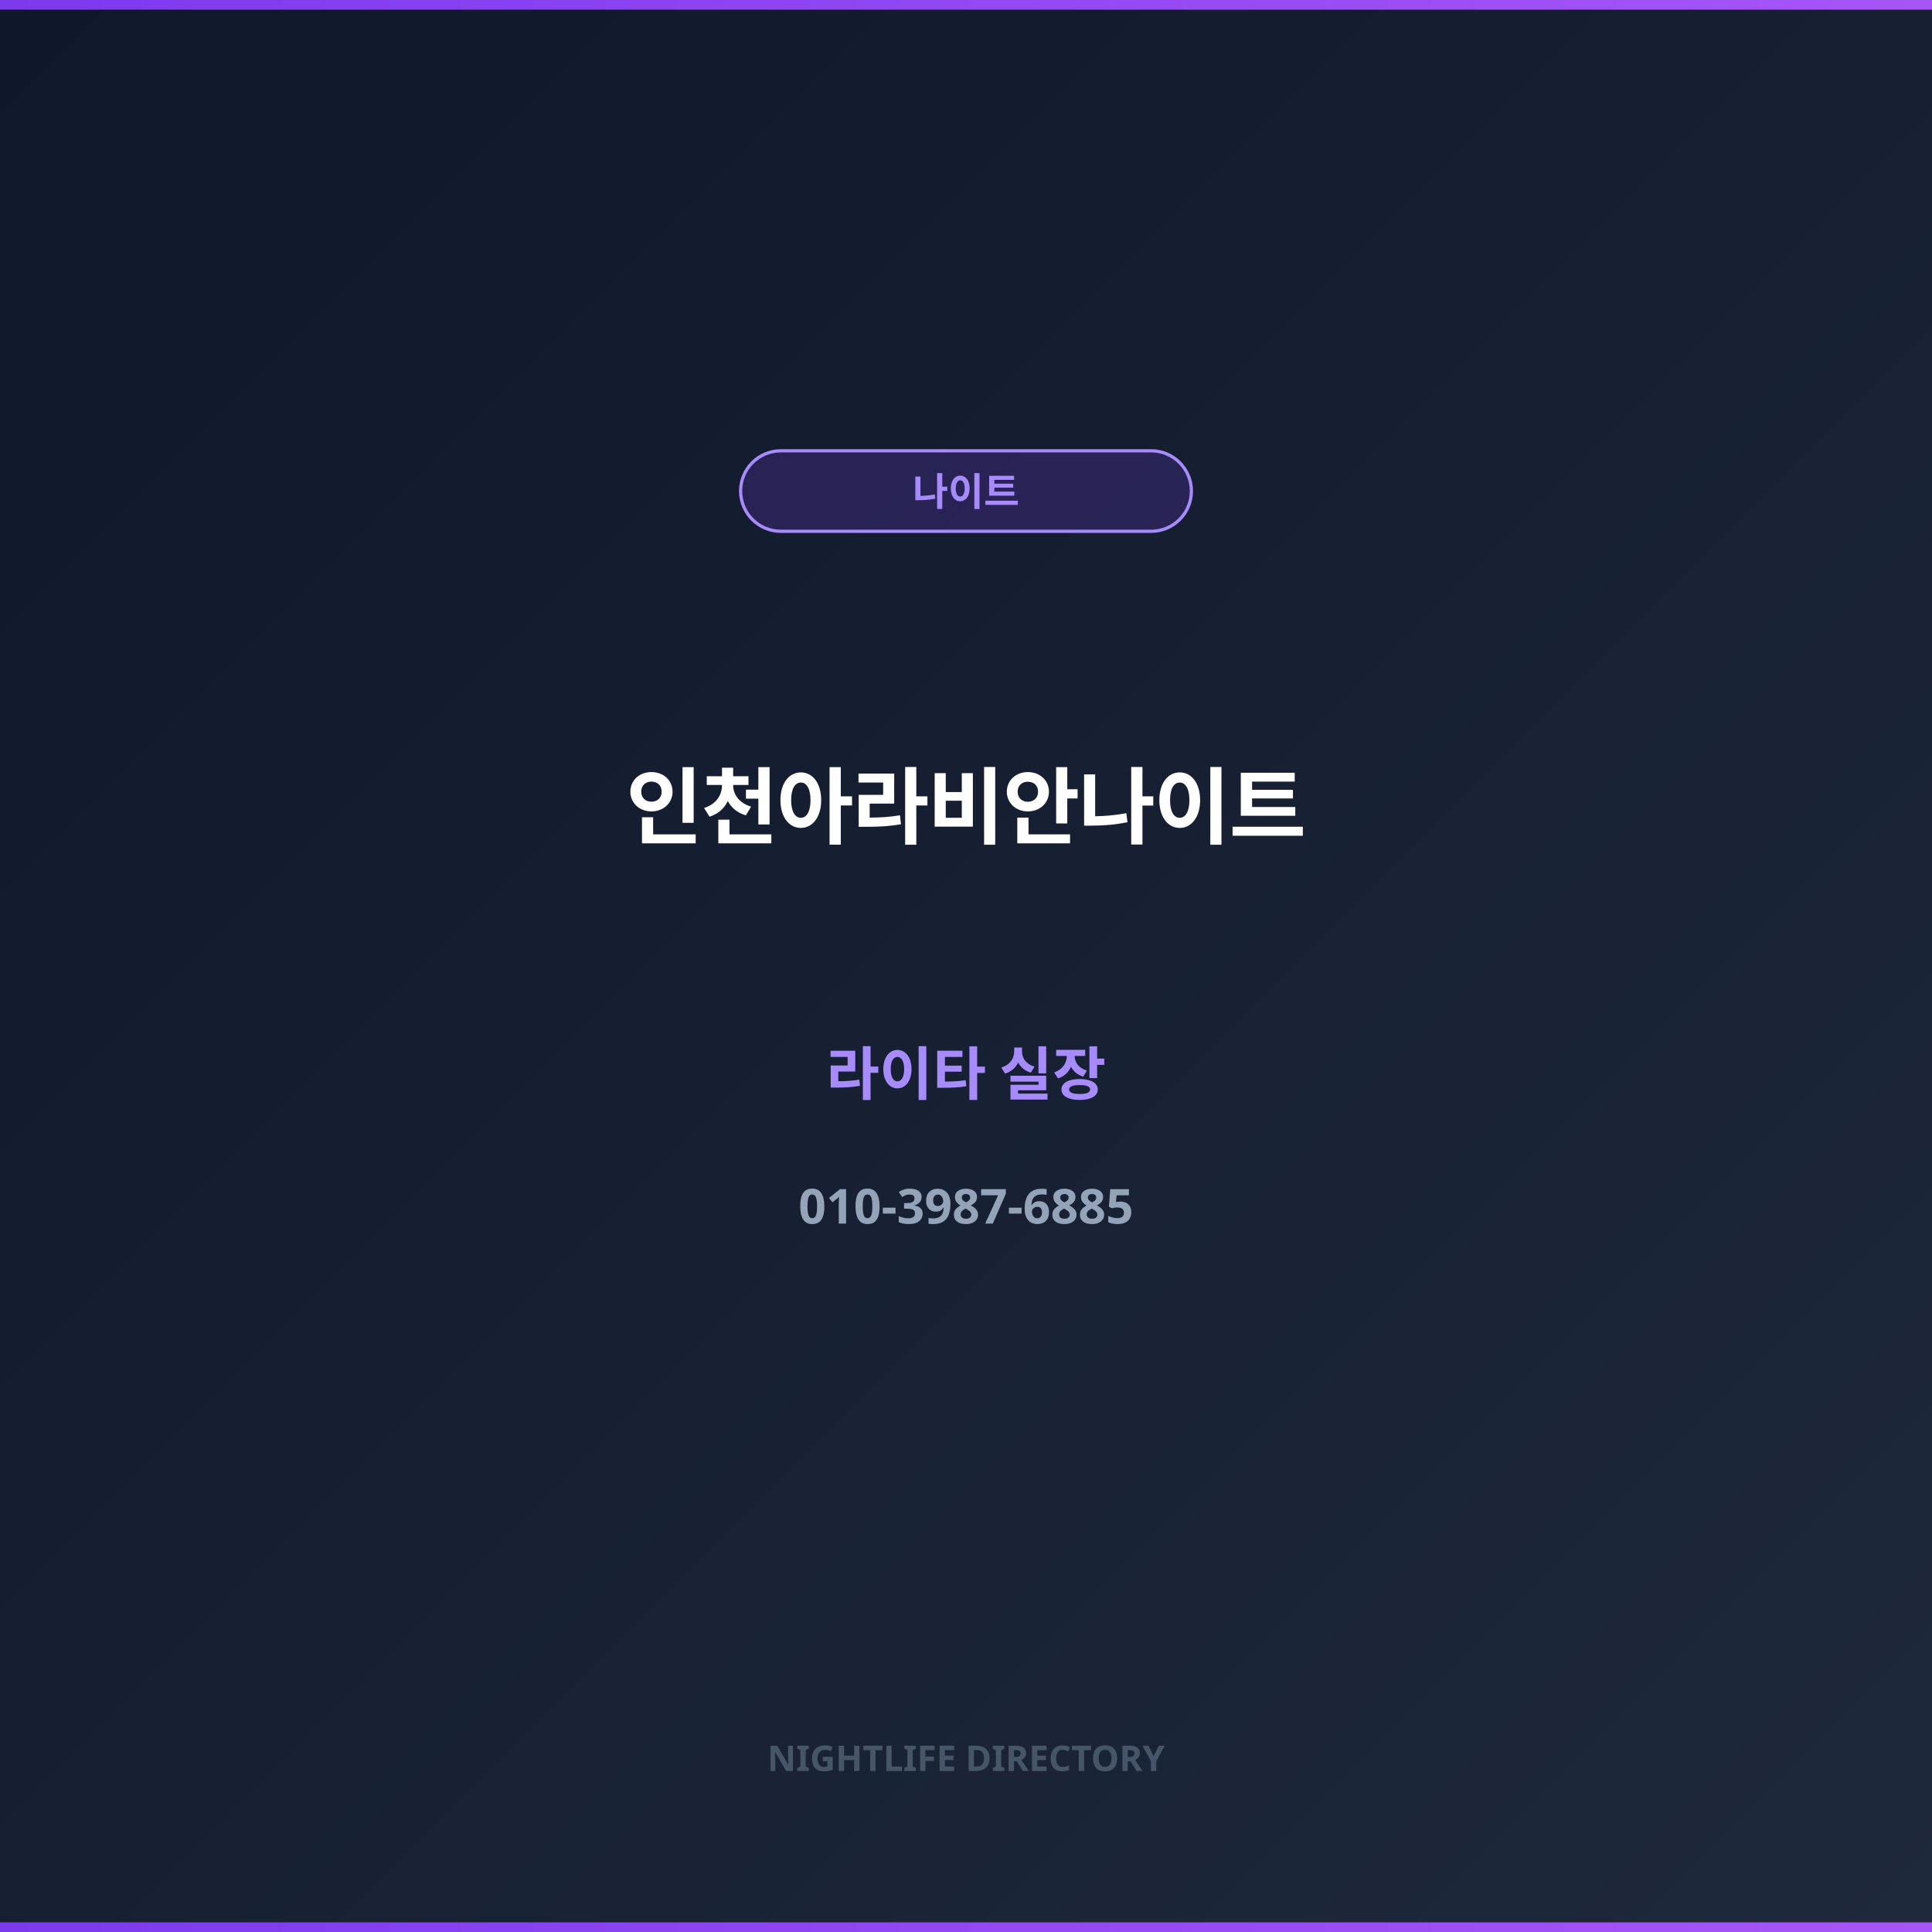
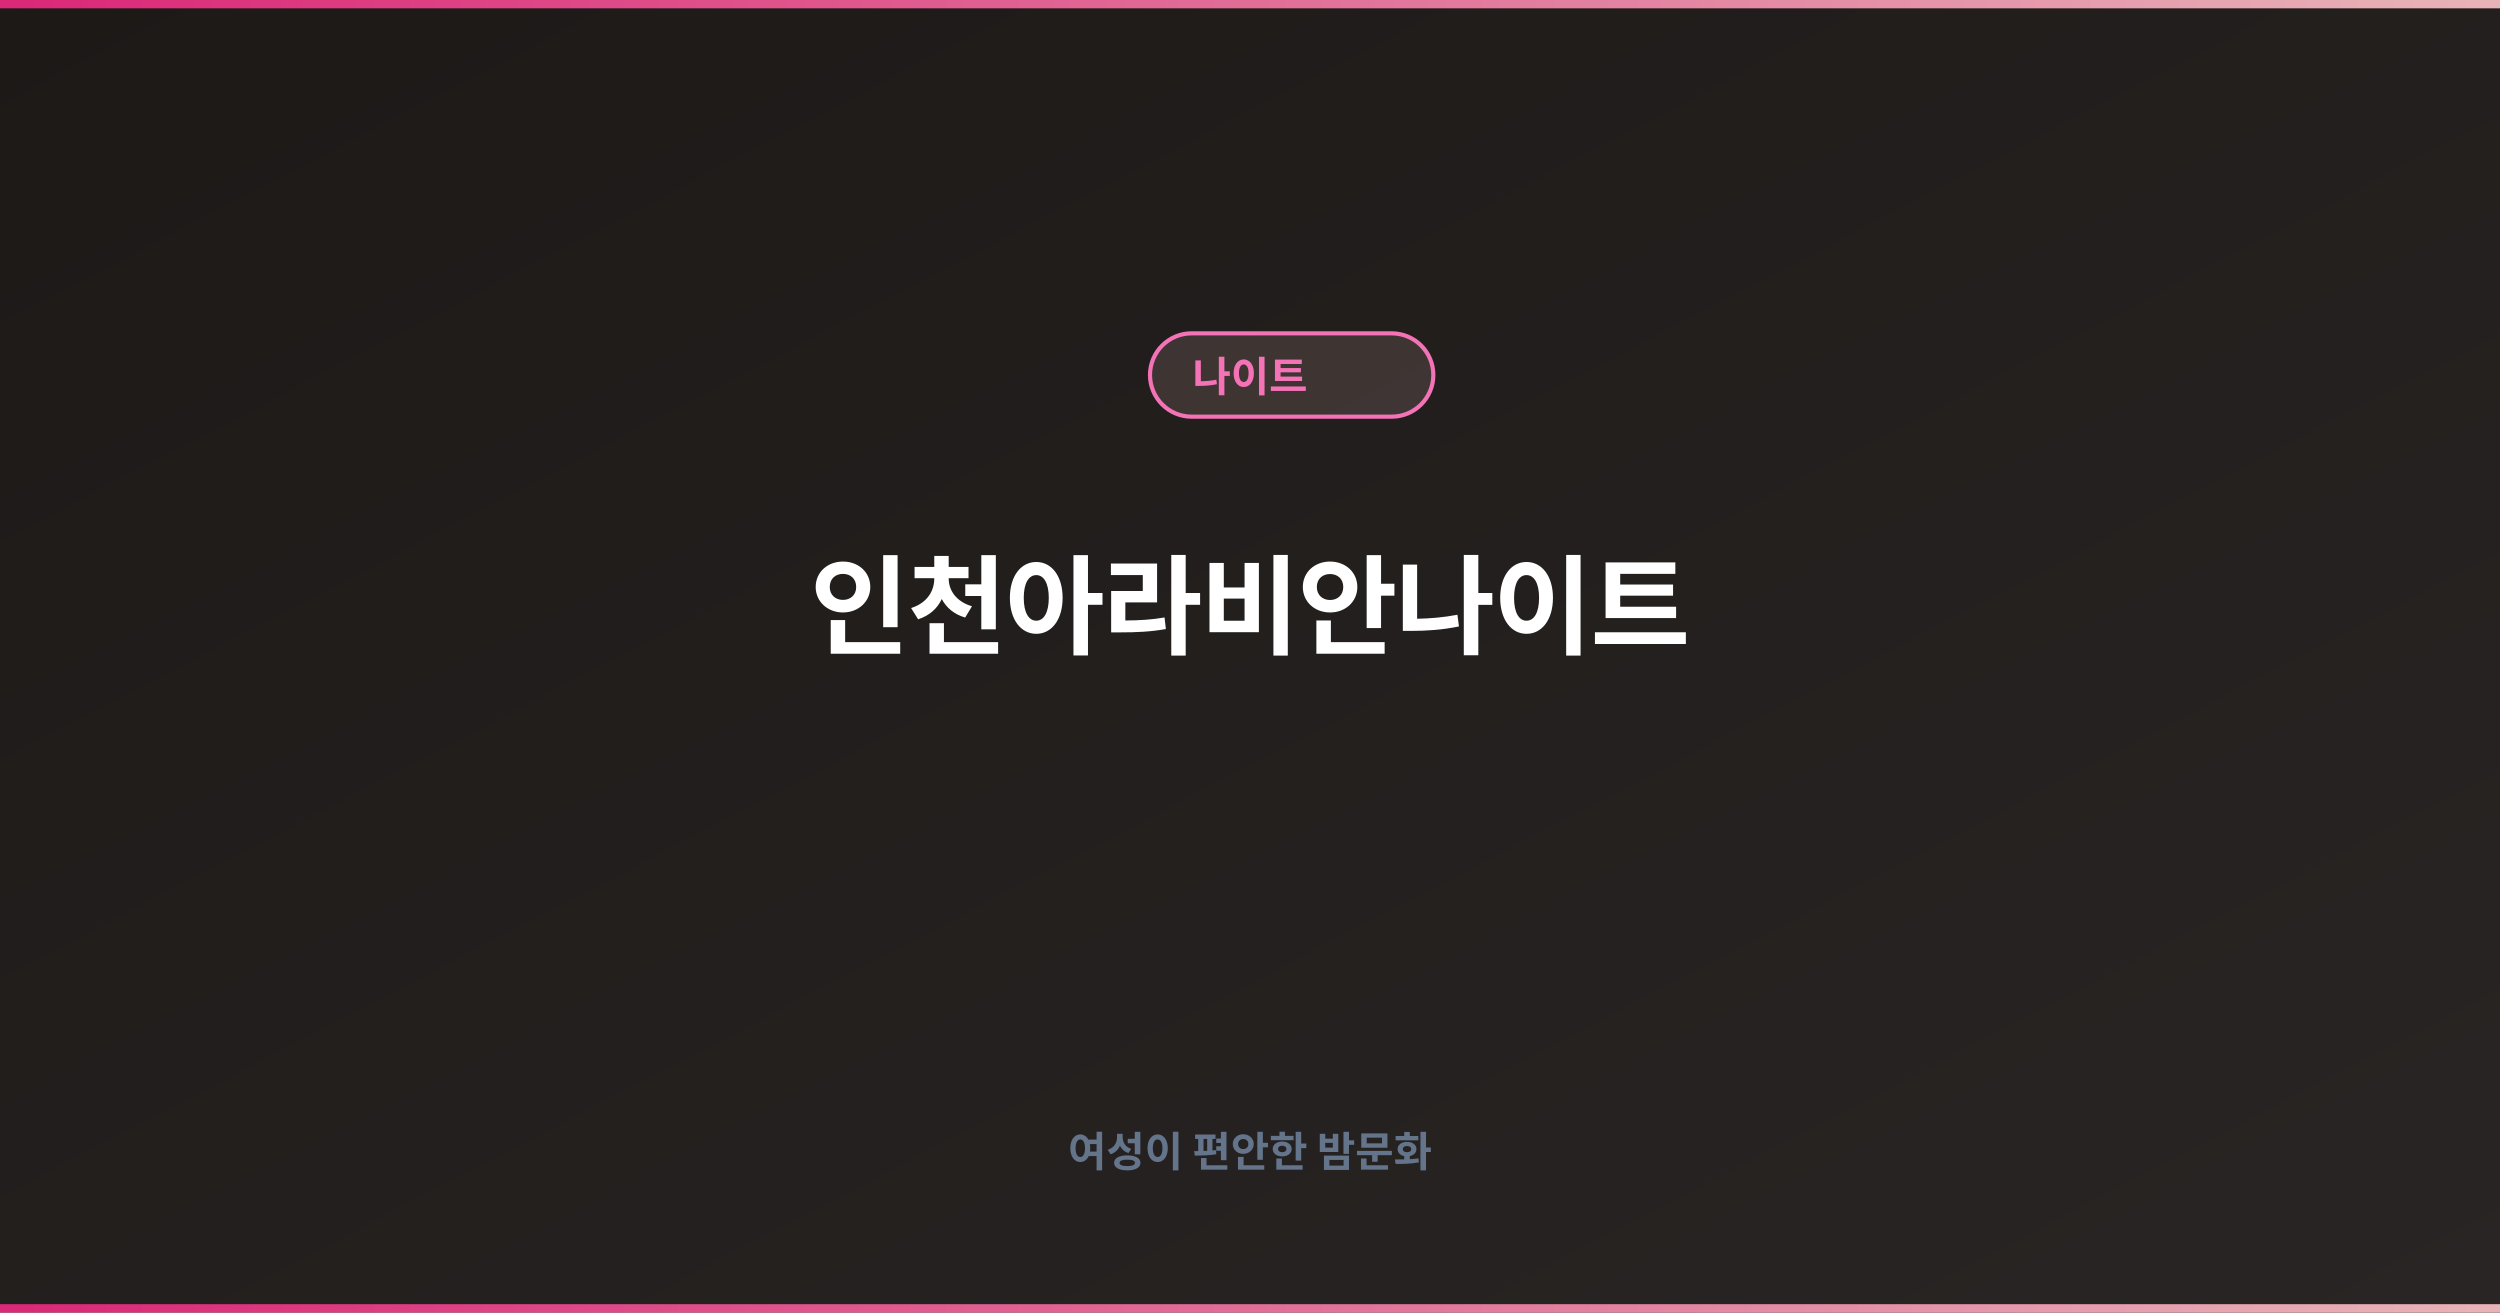
- <svg xmlns="http://www.w3.org/2000/svg" width="1200" height="1200" viewBox="0 0 1200 1200">
+ <svg xmlns="http://www.w3.org/2000/svg" width="1200" height="630" viewBox="0 0 1200 630">
  <defs>
    <linearGradient id="bg" x1="0%" y1="0%" x2="100%" y2="100%">
-       <stop offset="0%" style="stop-color:#0f172a" />
-       <stop offset="100%" style="stop-color:#1e293b" />
+       <stop offset="0%" style="stop-color:#1C1917" />
+       <stop offset="100%" style="stop-color:#292524" />
    </linearGradient>
    <linearGradient id="accent" x1="0%" y1="0%" x2="100%" y2="0%">
-       <stop offset="0%" style="stop-color:#7c3aed" />
-       <stop offset="100%" style="stop-color:#a855f7" />
+       <stop offset="0%" style="stop-color:#DB2777" />
+       <stop offset="100%" style="stop-color:#E8B4B8" />
    </linearGradient>
  </defs>
-   <rect width="1200" height="1200" fill="url(#bg)" />
-   <rect x="0" y="0" width="1200" height="6" fill="url(#accent)" />
-   <rect x="460" y="280" width="280" height="50" rx="25" fill="rgba(124,58,237,0.2)" stroke="#a78bfa" stroke-width="2" />
-   <text x="600" y="314" text-anchor="middle" font-family="'Pretendard',sans-serif" font-size="24" fill="#a78bfa" font-weight="800">나이트</text>
-   <text x="600" y="520" text-anchor="middle" font-family="'Pretendard',sans-serif" font-size="52" font-weight="900" fill="white" letter-spacing="-1">인천아라비안나이트</text>
-   <text x="600" y="680" text-anchor="middle" font-family="'Pretendard',sans-serif" font-size="36" fill="#a78bfa" font-weight="700">라이타 실장</text>
-   <text x="600" y="760" text-anchor="middle" font-family="'Pretendard',sans-serif" font-size="30" fill="#94a3b8" font-weight="600">010-3987-6885</text>
-   <text x="600" y="1100" text-anchor="middle" font-family="'Pretendard',sans-serif" font-size="22" fill="#475569" font-weight="600">NIGHTLIFE DIRECTORY</text>
-   <rect x="0" y="1194" width="1200" height="6" fill="url(#accent)" />
+   <rect width="1200" height="630" fill="url(#bg)" />
+   <rect x="0" y="0" width="1200" height="4" fill="url(#accent)" />
+   <rect x="0" y="626" width="1200" height="4" fill="url(#accent)" />
+   <rect x="552" y="160" width="136" height="40" rx="20" fill="rgba(232,180,184,0.15)" stroke="#F472B6" stroke-width="2" />
+   <text x="600" y="188" text-anchor="middle" font-family="'Pretendard',sans-serif" font-size="20" fill="#F472B6" font-weight="800">나이트</text>
+   <text x="600" y="310" text-anchor="middle" font-family="'Pretendard',sans-serif" font-size="52" font-weight="900" fill="white" letter-spacing="-1">인천아라비안나이트</text>
+   <text x="600" y="560" text-anchor="middle" font-family="'Pretendard',sans-serif" font-size="20" fill="#64748b" font-weight="600">여성이 편안한 밤문화</text>
</svg>
